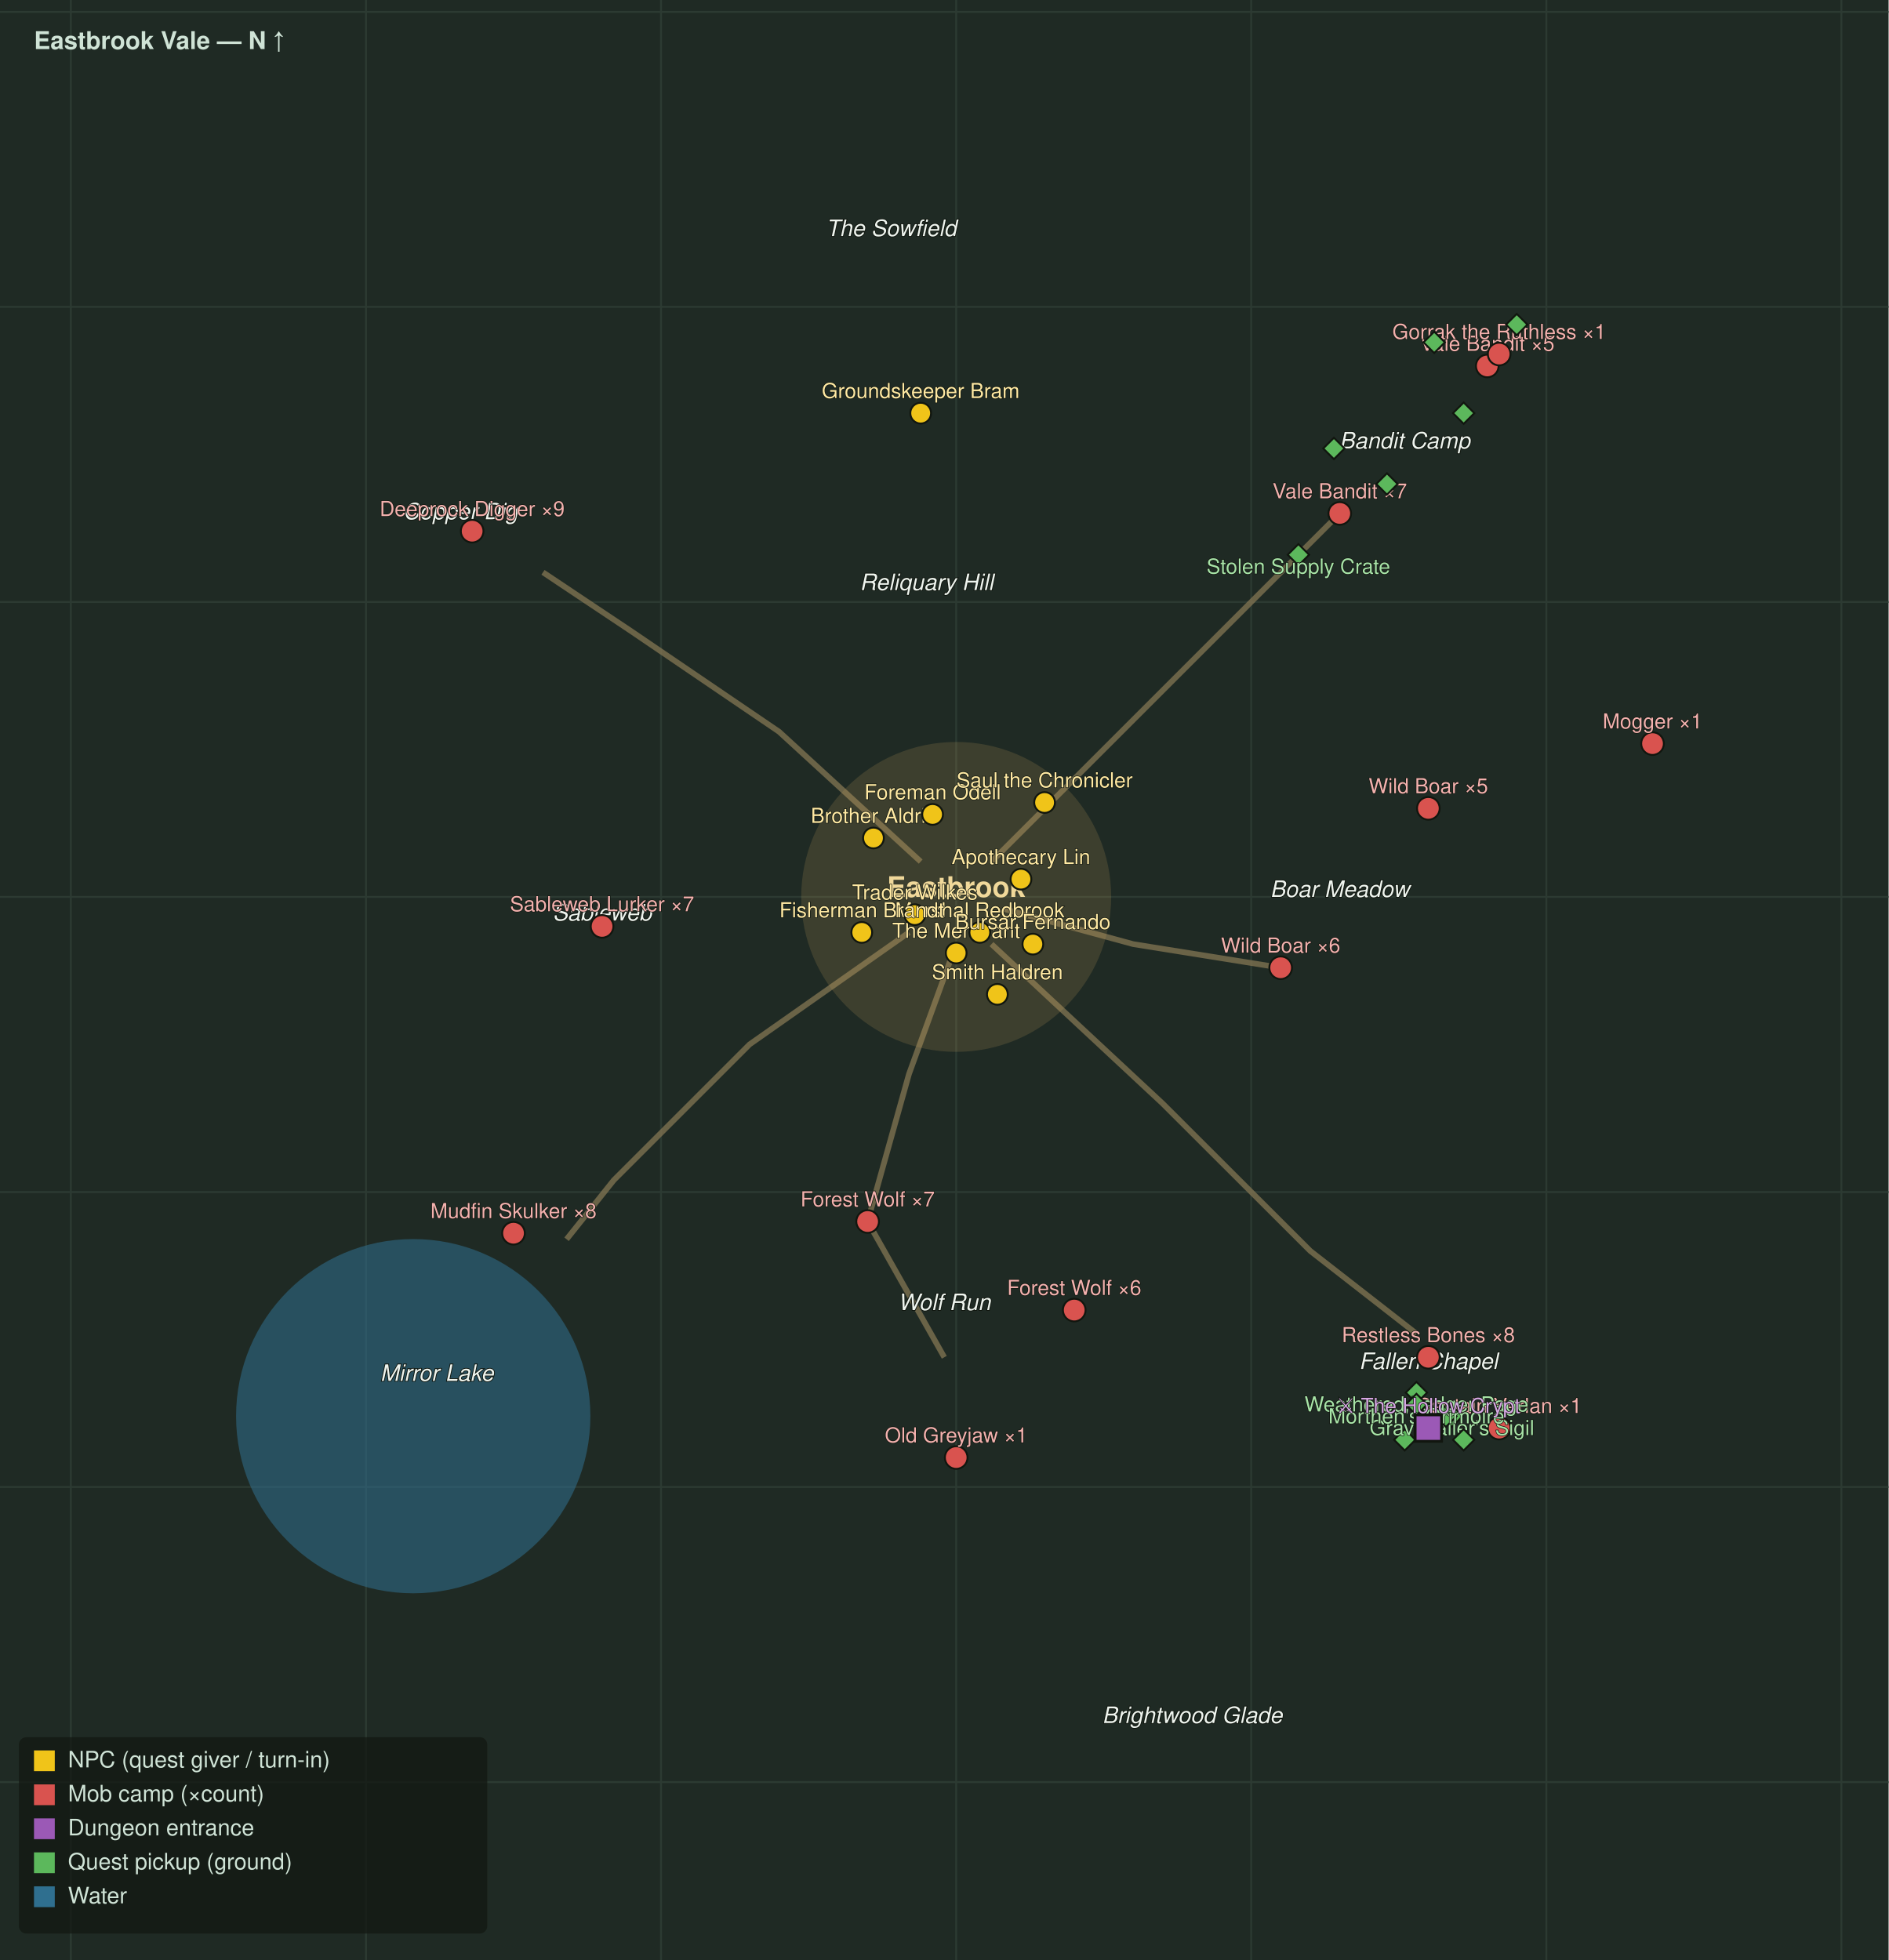
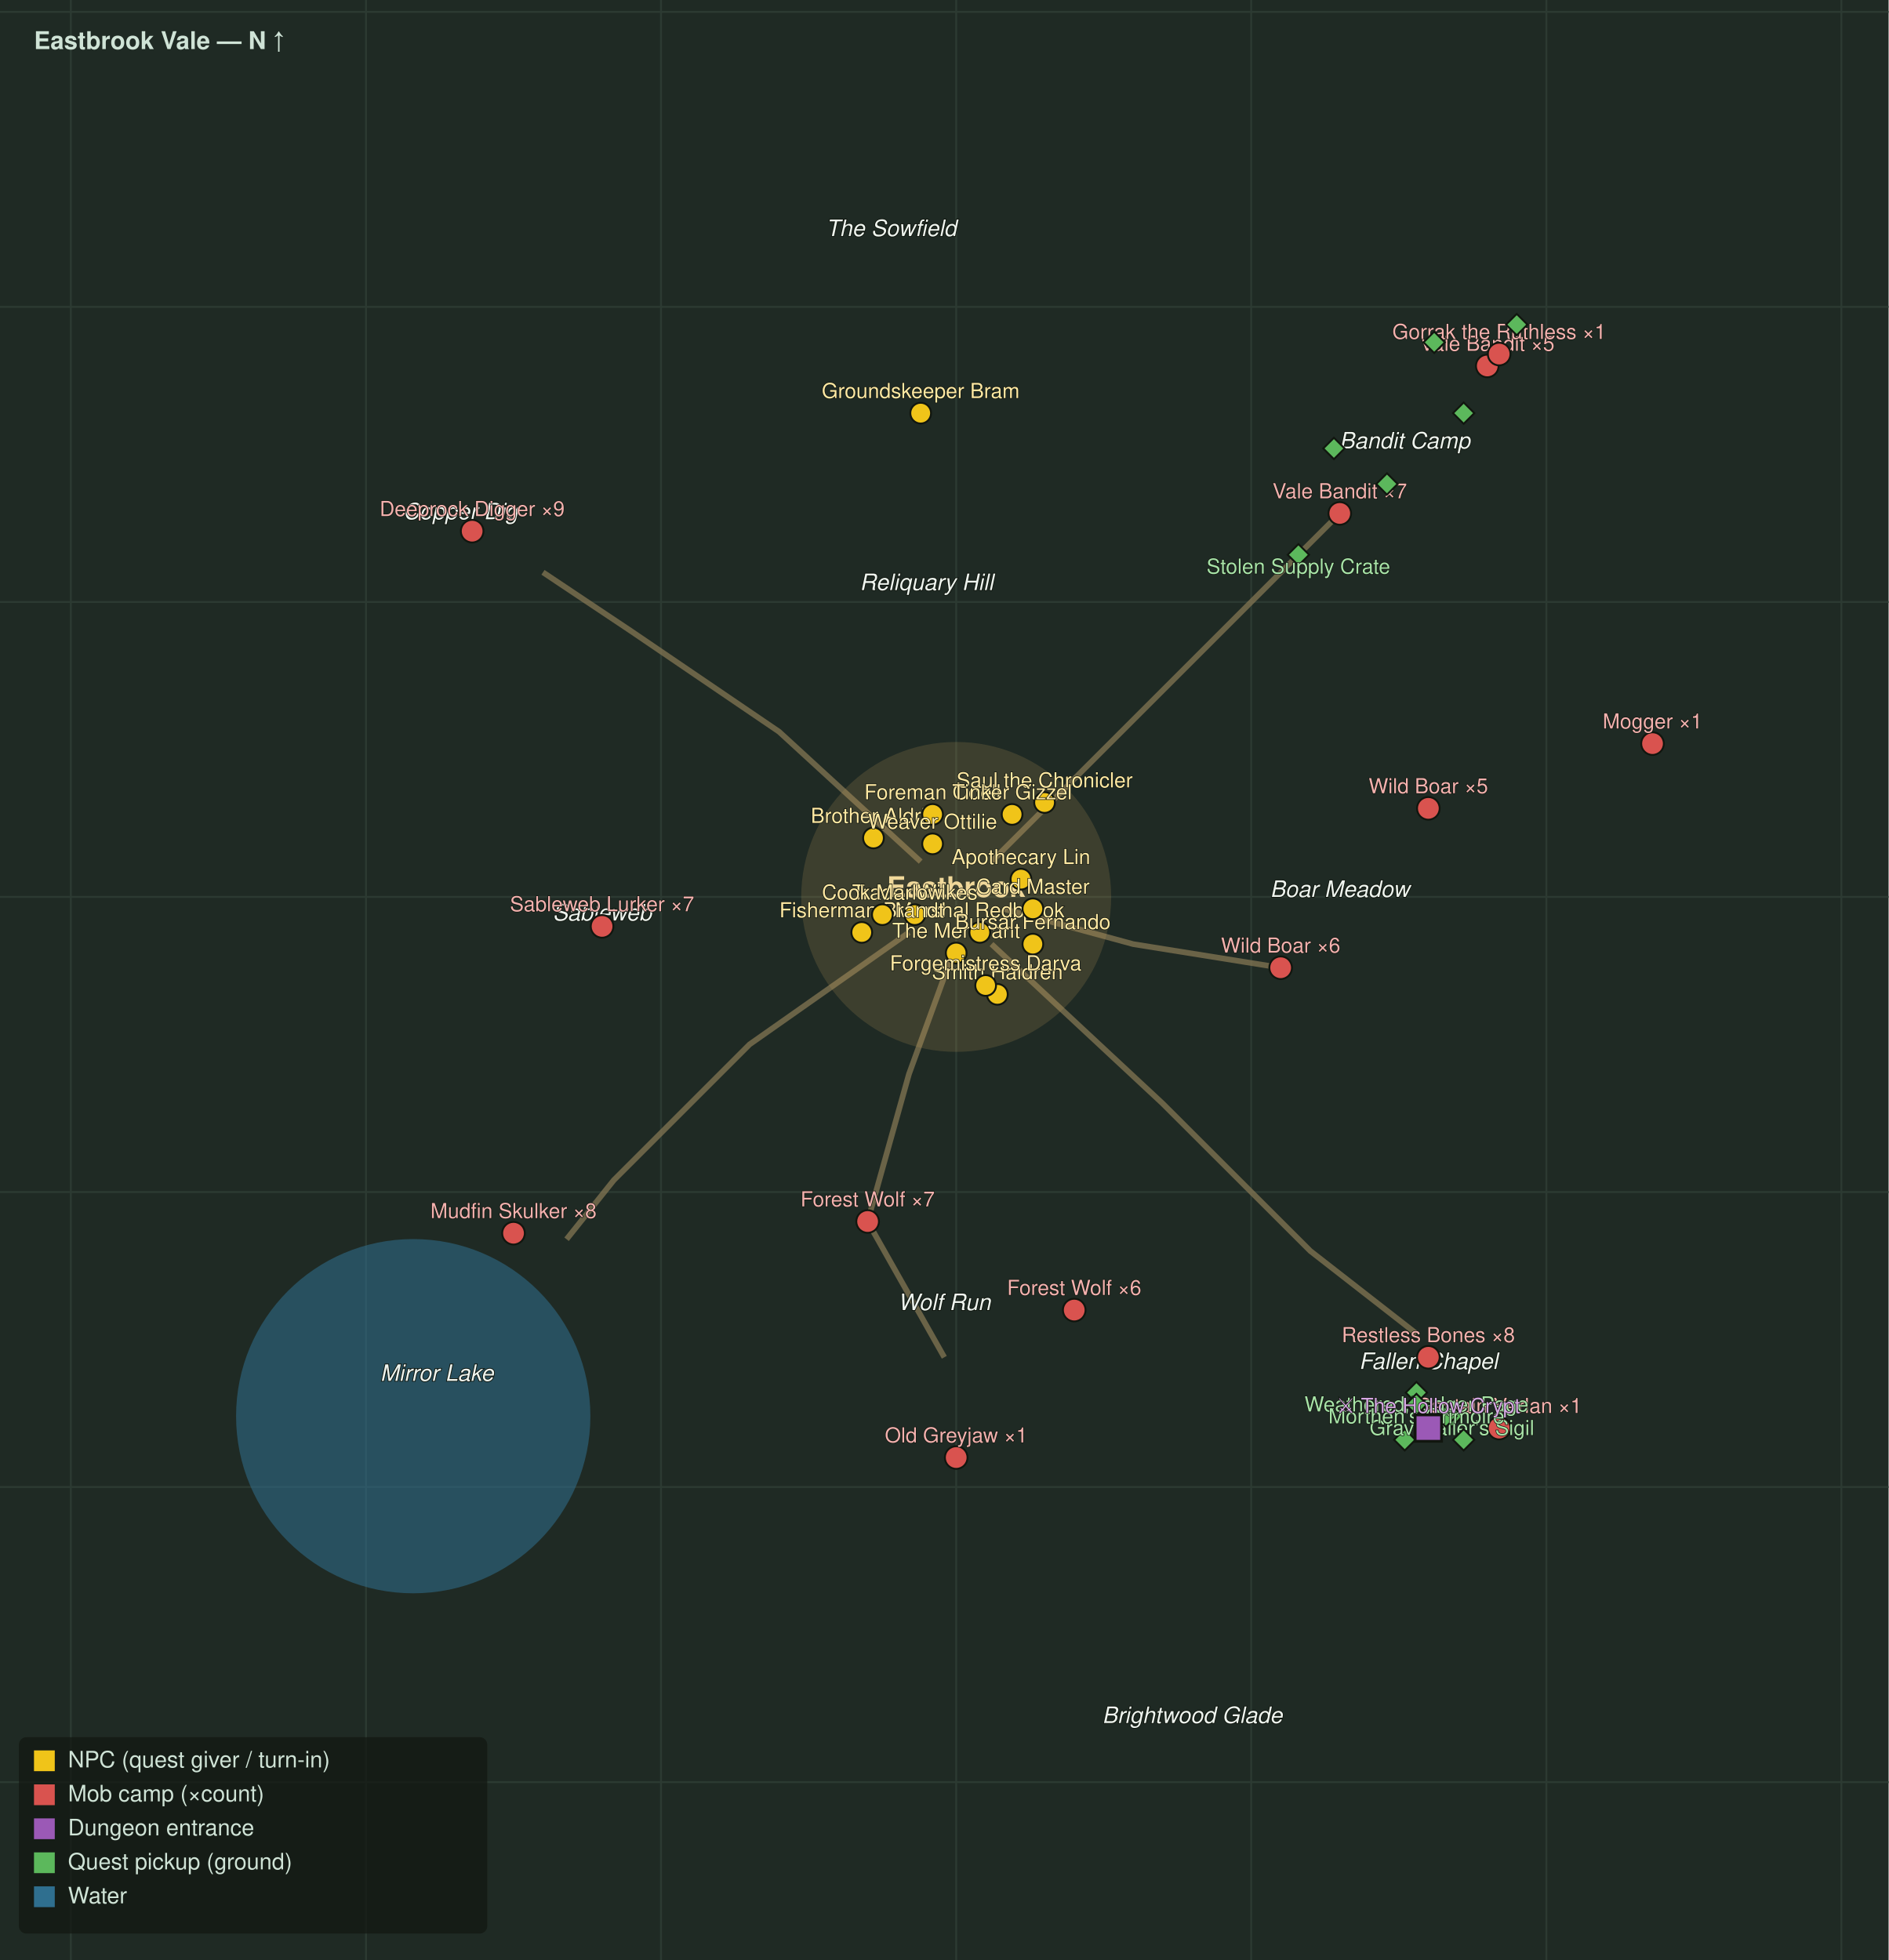
<svg xmlns="http://www.w3.org/2000/svg" viewBox="0 0 1000 1038" font-family="Segoe UI, Helvetica, Arial, sans-serif">
  <rect width="1000" height="1038" fill="#1f2a24" />
  <line x1="37.5" y1="0" x2="37.5" y2="1038" stroke="#2c3a32" stroke-width="1" />
  <line x1="193.8" y1="0" x2="193.8" y2="1038" stroke="#2c3a32" stroke-width="1" />
  <line x1="350.0" y1="0" x2="350.0" y2="1038" stroke="#2c3a32" stroke-width="1" />
  <line x1="506.3" y1="0" x2="506.3" y2="1038" stroke="#2c3a32" stroke-width="1" />
  <line x1="662.5" y1="0" x2="662.5" y2="1038" stroke="#2c3a32" stroke-width="1" />
  <line x1="818.8" y1="0" x2="818.8" y2="1038" stroke="#2c3a32" stroke-width="1" />
  <line x1="975.0" y1="0" x2="975.0" y2="1038" stroke="#2c3a32" stroke-width="1" />
  <line x1="0" y1="6.3" x2="1000" y2="6.3" stroke="#2c3a32" stroke-width="1" />
  <line x1="0" y1="162.5" x2="1000" y2="162.5" stroke="#2c3a32" stroke-width="1" />
  <line x1="0" y1="318.8" x2="1000" y2="318.8" stroke="#2c3a32" stroke-width="1" />
  <line x1="0" y1="475.0" x2="1000" y2="475.0" stroke="#2c3a32" stroke-width="1" />
  <line x1="0" y1="631.3" x2="1000" y2="631.3" stroke="#2c3a32" stroke-width="1" />
  <line x1="0" y1="787.5" x2="1000" y2="787.5" stroke="#2c3a32" stroke-width="1" />
  <line x1="0" y1="943.8" x2="1000" y2="943.8" stroke="#2c3a32" stroke-width="1" />
  <circle cx="218.8" cy="750.0" r="93.8" fill="#2f6f8f" opacity="0.55" />
  <path d="M506.3 500.0 L481.3 568.8 L459.4 646.9 L500.0 718.8" fill="none" stroke="#8a7a55" stroke-width="3" opacity="0.7" />
  <path d="M531.3 481.3 L600.0 500.0 L678.1 512.5" fill="none" stroke="#8a7a55" stroke-width="3" opacity="0.7" />
  <path d="M525.0 456.3 L600.0 381.3 L662.5 318.8 L709.4 271.9" fill="none" stroke="#8a7a55" stroke-width="3" opacity="0.7" />
  <path d="M481.3 493.8 L396.9 553.1 L325.0 625.0 L300.0 656.3" fill="none" stroke="#8a7a55" stroke-width="3" opacity="0.7" />
  <path d="M487.5 456.3 L412.5 387.5 L334.4 334.4 L287.5 303.1" fill="none" stroke="#8a7a55" stroke-width="3" opacity="0.7" />
  <path d="M525.0 500.0 L615.6 584.4 L693.8 662.5 L750.0 706.3" fill="none" stroke="#8a7a55" stroke-width="3" opacity="0.7" />
  <circle cx="506.3" cy="475.0" r="81.3" fill="#caa15a" opacity="0.18" stroke="#caa15a" stroke-width="1.5" />
  <text x="506.3" y="475.0" fill="#f0d89a" font-size="15" font-weight="bold" text-anchor="middle">Eastbrook</text>
  <text x="500.0" y="693.8" fill="#eef4ee" font-size="12" font-style="italic" text-anchor="middle" stroke="#10160f" stroke-width="0.8" paint-order="stroke">Wolf Run</text>
  <text x="709.4" y="475.0" fill="#eef4ee" font-size="12" font-style="italic" text-anchor="middle" stroke="#10160f" stroke-width="0.8" paint-order="stroke">Boar Meadow</text>
  <text x="231.3" y="731.3" fill="#eef4ee" font-size="12" font-style="italic" text-anchor="middle" stroke="#10160f" stroke-width="0.8" paint-order="stroke">Mirror Lake</text>
  <text x="318.8" y="487.5" fill="#eef4ee" font-size="12" font-style="italic" text-anchor="middle" stroke="#10160f" stroke-width="0.8" paint-order="stroke">Sableweb</text>
  <text x="243.8" y="275.0" fill="#eef4ee" font-size="12" font-style="italic" text-anchor="middle" stroke="#10160f" stroke-width="0.8" paint-order="stroke">Copper Dig</text>
  <text x="743.8" y="237.5" fill="#eef4ee" font-size="12" font-style="italic" text-anchor="middle" stroke="#10160f" stroke-width="0.8" paint-order="stroke">Bandit Camp</text>
  <text x="756.3" y="725.0" fill="#eef4ee" font-size="12" font-style="italic" text-anchor="middle" stroke="#10160f" stroke-width="0.8" paint-order="stroke">Fallen Chapel</text>
  <text x="490.6" y="312.5" fill="#eef4ee" font-size="12" font-style="italic" text-anchor="middle" stroke="#10160f" stroke-width="0.8" paint-order="stroke">Reliquary Hill</text>
  <text x="631.3" y="912.5" fill="#eef4ee" font-size="12" font-style="italic" text-anchor="middle" stroke="#10160f" stroke-width="0.8" paint-order="stroke">Brightwood Glade</text>
  <text x="471.9" y="125.0" fill="#eef4ee" font-size="12" font-style="italic" text-anchor="middle" stroke="#10160f" stroke-width="0.8" paint-order="stroke">The Sowfield</text>
  <circle cx="459.4" cy="646.9" r="6" fill="#d9534f" stroke="#11160f" stroke-width="1" />
  <text x="459.4" y="638.9" fill="#f3b1ae" font-size="11" text-anchor="middle" stroke="#11160f" stroke-width="0.6" paint-order="stroke">Forest Wolf ×7</text>
  <circle cx="568.8" cy="693.8" r="6" fill="#d9534f" stroke="#11160f" stroke-width="1" />
  <text x="568.8" y="685.8" fill="#f3b1ae" font-size="11" text-anchor="middle" stroke="#11160f" stroke-width="0.6" paint-order="stroke">Forest Wolf ×6</text>
  <circle cx="506.3" cy="771.9" r="6" fill="#d9534f" stroke="#11160f" stroke-width="1" />
  <text x="506.3" y="763.9" fill="#f3b1ae" font-size="11" text-anchor="middle" stroke="#11160f" stroke-width="0.6" paint-order="stroke">Old Greyjaw ×1</text>
  <circle cx="678.1" cy="512.5" r="6" fill="#d9534f" stroke="#11160f" stroke-width="1" />
  <text x="678.1" y="504.5" fill="#f3b1ae" font-size="11" text-anchor="middle" stroke="#11160f" stroke-width="0.6" paint-order="stroke">Wild Boar ×6</text>
  <circle cx="756.3" cy="428.1" r="6" fill="#d9534f" stroke="#11160f" stroke-width="1" />
  <text x="756.3" y="420.1" fill="#f3b1ae" font-size="11" text-anchor="middle" stroke="#11160f" stroke-width="0.6" paint-order="stroke">Wild Boar ×5</text>
  <circle cx="875.0" cy="393.8" r="6" fill="#d9534f" stroke="#11160f" stroke-width="1" />
  <text x="875.0" y="385.8" fill="#f3b1ae" font-size="11" text-anchor="middle" stroke="#11160f" stroke-width="0.6" paint-order="stroke">Mogger ×1</text>
  <circle cx="318.8" cy="490.6" r="6" fill="#d9534f" stroke="#11160f" stroke-width="1" />
  <text x="318.8" y="482.6" fill="#f3b1ae" font-size="11" text-anchor="middle" stroke="#11160f" stroke-width="0.6" paint-order="stroke">Sableweb Lurker ×7</text>
  <circle cx="271.9" cy="653.1" r="6" fill="#d9534f" stroke="#11160f" stroke-width="1" />
  <text x="271.9" y="645.1" fill="#f3b1ae" font-size="11" text-anchor="middle" stroke="#11160f" stroke-width="0.6" paint-order="stroke">Mudfin Skulker ×8</text>
  <circle cx="250.0" cy="281.3" r="6" fill="#d9534f" stroke="#11160f" stroke-width="1" />
  <text x="250.0" y="273.3" fill="#f3b1ae" font-size="11" text-anchor="middle" stroke="#11160f" stroke-width="0.6" paint-order="stroke">Deeprock Digger ×9</text>
  <circle cx="709.4" cy="271.9" r="6" fill="#d9534f" stroke="#11160f" stroke-width="1" />
  <text x="709.4" y="263.9" fill="#f3b1ae" font-size="11" text-anchor="middle" stroke="#11160f" stroke-width="0.6" paint-order="stroke">Vale Bandit ×7</text>
  <circle cx="787.5" cy="193.8" r="6" fill="#d9534f" stroke="#11160f" stroke-width="1" />
  <text x="787.5" y="185.8" fill="#f3b1ae" font-size="11" text-anchor="middle" stroke="#11160f" stroke-width="0.6" paint-order="stroke">Vale Bandit ×5</text>
  <circle cx="793.8" cy="187.5" r="6" fill="#d9534f" stroke="#11160f" stroke-width="1" />
  <text x="793.8" y="179.5" fill="#f3b1ae" font-size="11" text-anchor="middle" stroke="#11160f" stroke-width="0.6" paint-order="stroke">Gorrak the Ruthless ×1</text>
  <circle cx="756.3" cy="718.8" r="6" fill="#d9534f" stroke="#11160f" stroke-width="1" />
  <text x="756.3" y="710.8" fill="#f3b1ae" font-size="11" text-anchor="middle" stroke="#11160f" stroke-width="0.6" paint-order="stroke">Restless Bones ×8</text>
  <circle cx="793.8" cy="756.3" r="6" fill="#d9534f" stroke="#11160f" stroke-width="1" />
  <text x="793.8" y="748.3" fill="#f3b1ae" font-size="11" text-anchor="middle" stroke="#11160f" stroke-width="0.6" paint-order="stroke">Captain Verlan ×1</text>
  <rect x="683.5" y="289.8" width="8" height="8" transform="rotate(45 687.5 293.8)" fill="#5cb85c" stroke="#11160f" stroke-width="1" />
  <rect x="730.4" y="252.3" width="8" height="8" transform="rotate(45 734.4 256.3)" fill="#5cb85c" stroke="#11160f" stroke-width="1" />
  <rect x="771.0" y="214.8" width="8" height="8" transform="rotate(45 775.0 218.8)" fill="#5cb85c" stroke="#11160f" stroke-width="1" />
  <rect x="799.1" y="167.9" width="8" height="8" transform="rotate(45 803.1 171.9)" fill="#5cb85c" stroke="#11160f" stroke-width="1" />
  <rect x="702.3" y="233.5" width="8" height="8" transform="rotate(45 706.3 237.5)" fill="#5cb85c" stroke="#11160f" stroke-width="1" />
  <rect x="755.4" y="177.3" width="8" height="8" transform="rotate(45 759.4 181.3)" fill="#5cb85c" stroke="#11160f" stroke-width="1" />
  <text x="687.5" y="303.8" fill="#a7e3a7" font-size="11" text-anchor="middle" stroke="#11160f" stroke-width="0.6" paint-order="stroke">Stolen Supply Crate</text>
  <rect x="764.8" y="746.0" width="8" height="8" transform="rotate(45 768.8 750.0)" fill="#5cb85c" stroke="#11160f" stroke-width="1" />
  <rect x="739.8" y="758.5" width="8" height="8" transform="rotate(45 743.8 762.5)" fill="#5cb85c" stroke="#11160f" stroke-width="1" />
  <text x="768.8" y="760.0" fill="#a7e3a7" font-size="11" text-anchor="middle" stroke="#11160f" stroke-width="0.6" paint-order="stroke">Gravecaller's Sigil</text>
  <rect x="746.0" y="733.5" width="8" height="8" transform="rotate(45 750.0 737.5)" fill="#5cb85c" stroke="#11160f" stroke-width="1" />
  <rect x="761.6" y="746.0" width="8" height="8" transform="rotate(45 765.6 750.0)" fill="#5cb85c" stroke="#11160f" stroke-width="1" />
  <rect x="771.0" y="758.5" width="8" height="8" transform="rotate(45 775.0 762.5)" fill="#5cb85c" stroke="#11160f" stroke-width="1" />
  <text x="750.0" y="747.5" fill="#a7e3a7" font-size="11" text-anchor="middle" stroke="#11160f" stroke-width="0.6" paint-order="stroke">Weathered Ledger Page</text>
  <rect x="746.0" y="739.8" width="8" height="8" transform="rotate(45 750.0 743.8)" fill="#5cb85c" stroke="#11160f" stroke-width="1" />
  <text x="750.0" y="753.8" fill="#a7e3a7" font-size="11" text-anchor="middle" stroke="#11160f" stroke-width="0.6" paint-order="stroke">Morthen's Grimoire</text>
  <rect x="749.3" y="749.3" width="14" height="14" fill="#9b59b6" stroke="#11160f" stroke-width="1.5" />
  <text x="756.3" y="748.3" fill="#d6a7e3" font-size="11" text-anchor="middle" stroke="#11160f" stroke-width="0.6" paint-order="stroke">⚔ The Hollow Crypt</text>
  <circle cx="506.3" cy="504.7" r="5.5" fill="#f0c419" stroke="#11160f" stroke-width="1" />
  <text x="506.3" y="496.7" fill="#ffe9a3" font-size="11" text-anchor="middle" stroke="#11160f" stroke-width="0.6" paint-order="stroke">The Merchant</text>
  <circle cx="518.8" cy="493.8" r="5.5" fill="#f0c419" stroke="#11160f" stroke-width="1" />
  <text x="518.8" y="485.8" fill="#ffe9a3" font-size="11" text-anchor="middle" stroke="#11160f" stroke-width="0.6" paint-order="stroke">Marshal Redbrook</text>
  <circle cx="484.4" cy="484.4" r="5.5" fill="#f0c419" stroke="#11160f" stroke-width="1" />
  <text x="484.4" y="476.4" fill="#ffe9a3" font-size="11" text-anchor="middle" stroke="#11160f" stroke-width="0.6" paint-order="stroke">Trader Wilkes</text>
  <circle cx="540.6" cy="465.6" r="5.5" fill="#f0c419" stroke="#11160f" stroke-width="1" />
  <text x="540.6" y="457.6" fill="#ffe9a3" font-size="11" text-anchor="middle" stroke="#11160f" stroke-width="0.6" paint-order="stroke">Apothecary Lin</text>
  <circle cx="462.5" cy="443.8" r="5.5" fill="#f0c419" stroke="#11160f" stroke-width="1" />
  <text x="462.5" y="435.8" fill="#ffe9a3" font-size="11" text-anchor="middle" stroke="#11160f" stroke-width="0.6" paint-order="stroke">Brother Aldric</text>
  <circle cx="528.1" cy="526.6" r="5.5" fill="#f0c419" stroke="#11160f" stroke-width="1" />
  <text x="528.1" y="518.6" fill="#ffe9a3" font-size="11" text-anchor="middle" stroke="#11160f" stroke-width="0.6" paint-order="stroke">Smith Haldren</text>
  <circle cx="456.3" cy="493.8" r="5.5" fill="#f0c419" stroke="#11160f" stroke-width="1" />
  <text x="456.3" y="485.8" fill="#ffe9a3" font-size="11" text-anchor="middle" stroke="#11160f" stroke-width="0.6" paint-order="stroke">Fisherman Brandt</text>
  <circle cx="493.8" cy="431.3" r="5.5" fill="#f0c419" stroke="#11160f" stroke-width="1" />
  <text x="493.8" y="423.3" fill="#ffe9a3" font-size="11" text-anchor="middle" stroke="#11160f" stroke-width="0.6" paint-order="stroke">Foreman Odell</text>
  <circle cx="546.9" cy="500.0" r="5.5" fill="#f0c419" stroke="#11160f" stroke-width="1" />
  <text x="546.9" y="492.0" fill="#ffe9a3" font-size="11" text-anchor="middle" stroke="#11160f" stroke-width="0.6" paint-order="stroke">Bursar Fernando</text>
+   <circle cx="546.9" cy="481.3" r="5.5" fill="#f0c419" stroke="#11160f" stroke-width="1" />
+   <text x="546.9" y="473.3" fill="#ffe9a3" font-size="11" text-anchor="middle" stroke="#11160f" stroke-width="0.6" paint-order="stroke">Card Master</text>
  <circle cx="487.5" cy="218.8" r="5.5" fill="#f0c419" stroke="#11160f" stroke-width="1" />
  <text x="487.5" y="210.8" fill="#ffe9a3" font-size="11" text-anchor="middle" stroke="#11160f" stroke-width="0.6" paint-order="stroke">Groundskeeper Bram</text>
  <circle cx="553.1" cy="425.0" r="5.5" fill="#f0c419" stroke="#11160f" stroke-width="1" />
  <text x="553.1" y="417.0" fill="#ffe9a3" font-size="11" text-anchor="middle" stroke="#11160f" stroke-width="0.6" paint-order="stroke">Saul the Chronicler</text>
+   <circle cx="521.9" cy="521.9" r="5.5" fill="#f0c419" stroke="#11160f" stroke-width="1" />
+   <text x="521.9" y="513.9" fill="#ffe9a3" font-size="11" text-anchor="middle" stroke="#11160f" stroke-width="0.6" paint-order="stroke">Forgemistress Darva</text>
+   <circle cx="467.2" cy="484.4" r="5.5" fill="#f0c419" stroke="#11160f" stroke-width="1" />
+   <text x="467.2" y="476.4" fill="#ffe9a3" font-size="11" text-anchor="middle" stroke="#11160f" stroke-width="0.6" paint-order="stroke">Cook Marlow</text>
+   <circle cx="493.8" cy="446.9" r="5.5" fill="#f0c419" stroke="#11160f" stroke-width="1" />
+   <text x="493.8" y="438.9" fill="#ffe9a3" font-size="11" text-anchor="middle" stroke="#11160f" stroke-width="0.6" paint-order="stroke">Weaver Ottilie</text>
+   <circle cx="535.9" cy="431.3" r="5.5" fill="#f0c419" stroke="#11160f" stroke-width="1" />
+   <text x="535.9" y="423.3" fill="#ffe9a3" font-size="11" text-anchor="middle" stroke="#11160f" stroke-width="0.6" paint-order="stroke">Tinker Gizzel</text>
  <text x="18" y="26" fill="#cfe3d6" font-size="13" font-weight="bold">Eastbrook Vale — N ↑</text>
  <rect x="10" y="920" width="248" height="104" fill="#11160f" opacity="0.7" rx="4" />
  <rect x="18" y="927" width="11" height="11" fill="#f0c419" />
  <text x="36" y="936" fill="#cfe3d6" font-size="12">NPC (quest giver / turn-in)</text>
  <rect x="18" y="945" width="11" height="11" fill="#d9534f" />
  <text x="36" y="954" fill="#cfe3d6" font-size="12">Mob camp (×count)</text>
  <rect x="18" y="963" width="11" height="11" fill="#9b59b6" />
  <text x="36" y="972" fill="#cfe3d6" font-size="12">Dungeon entrance</text>
  <rect x="18" y="981" width="11" height="11" fill="#5cb85c" />
  <text x="36" y="990" fill="#cfe3d6" font-size="12">Quest pickup (ground)</text>
  <rect x="18" y="999" width="11" height="11" fill="#2f6f8f" />
  <text x="36" y="1008" fill="#cfe3d6" font-size="12">Water</text>
</svg>
